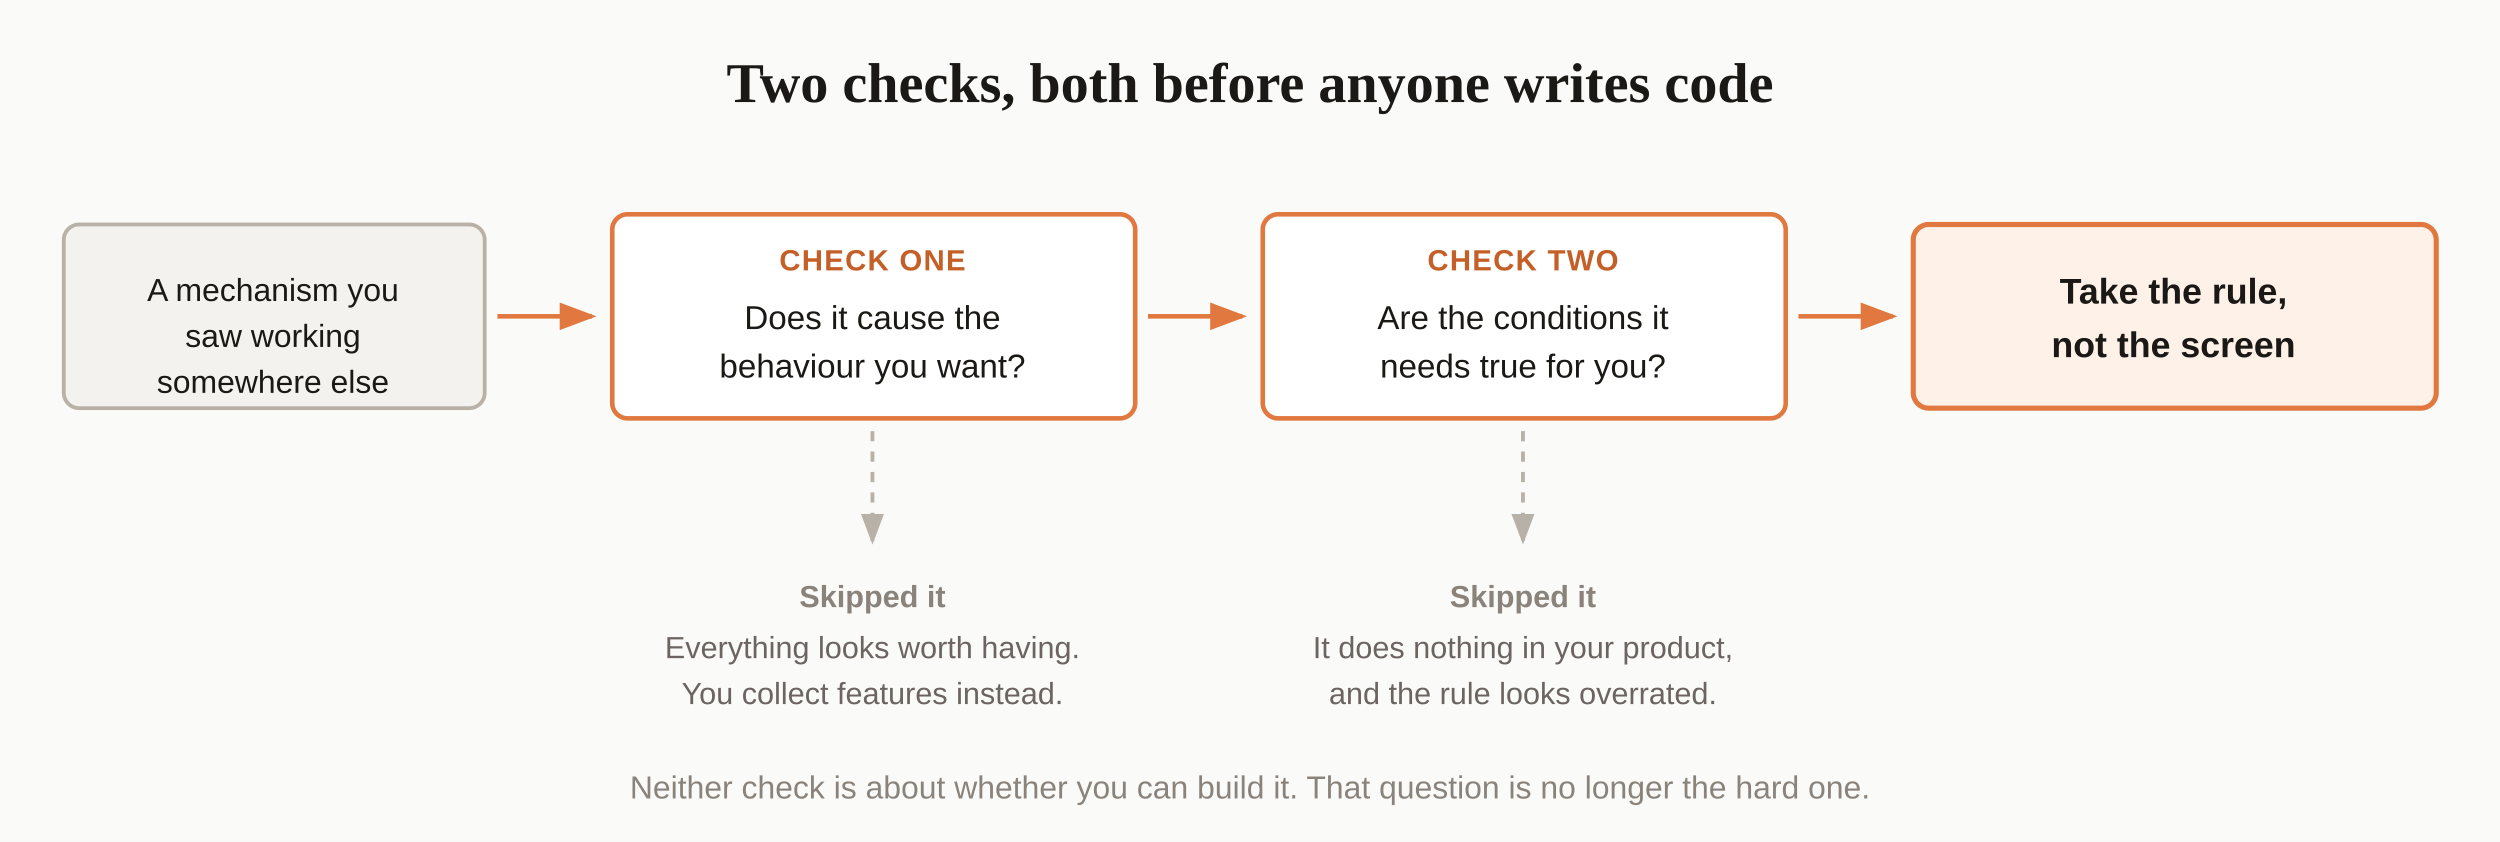
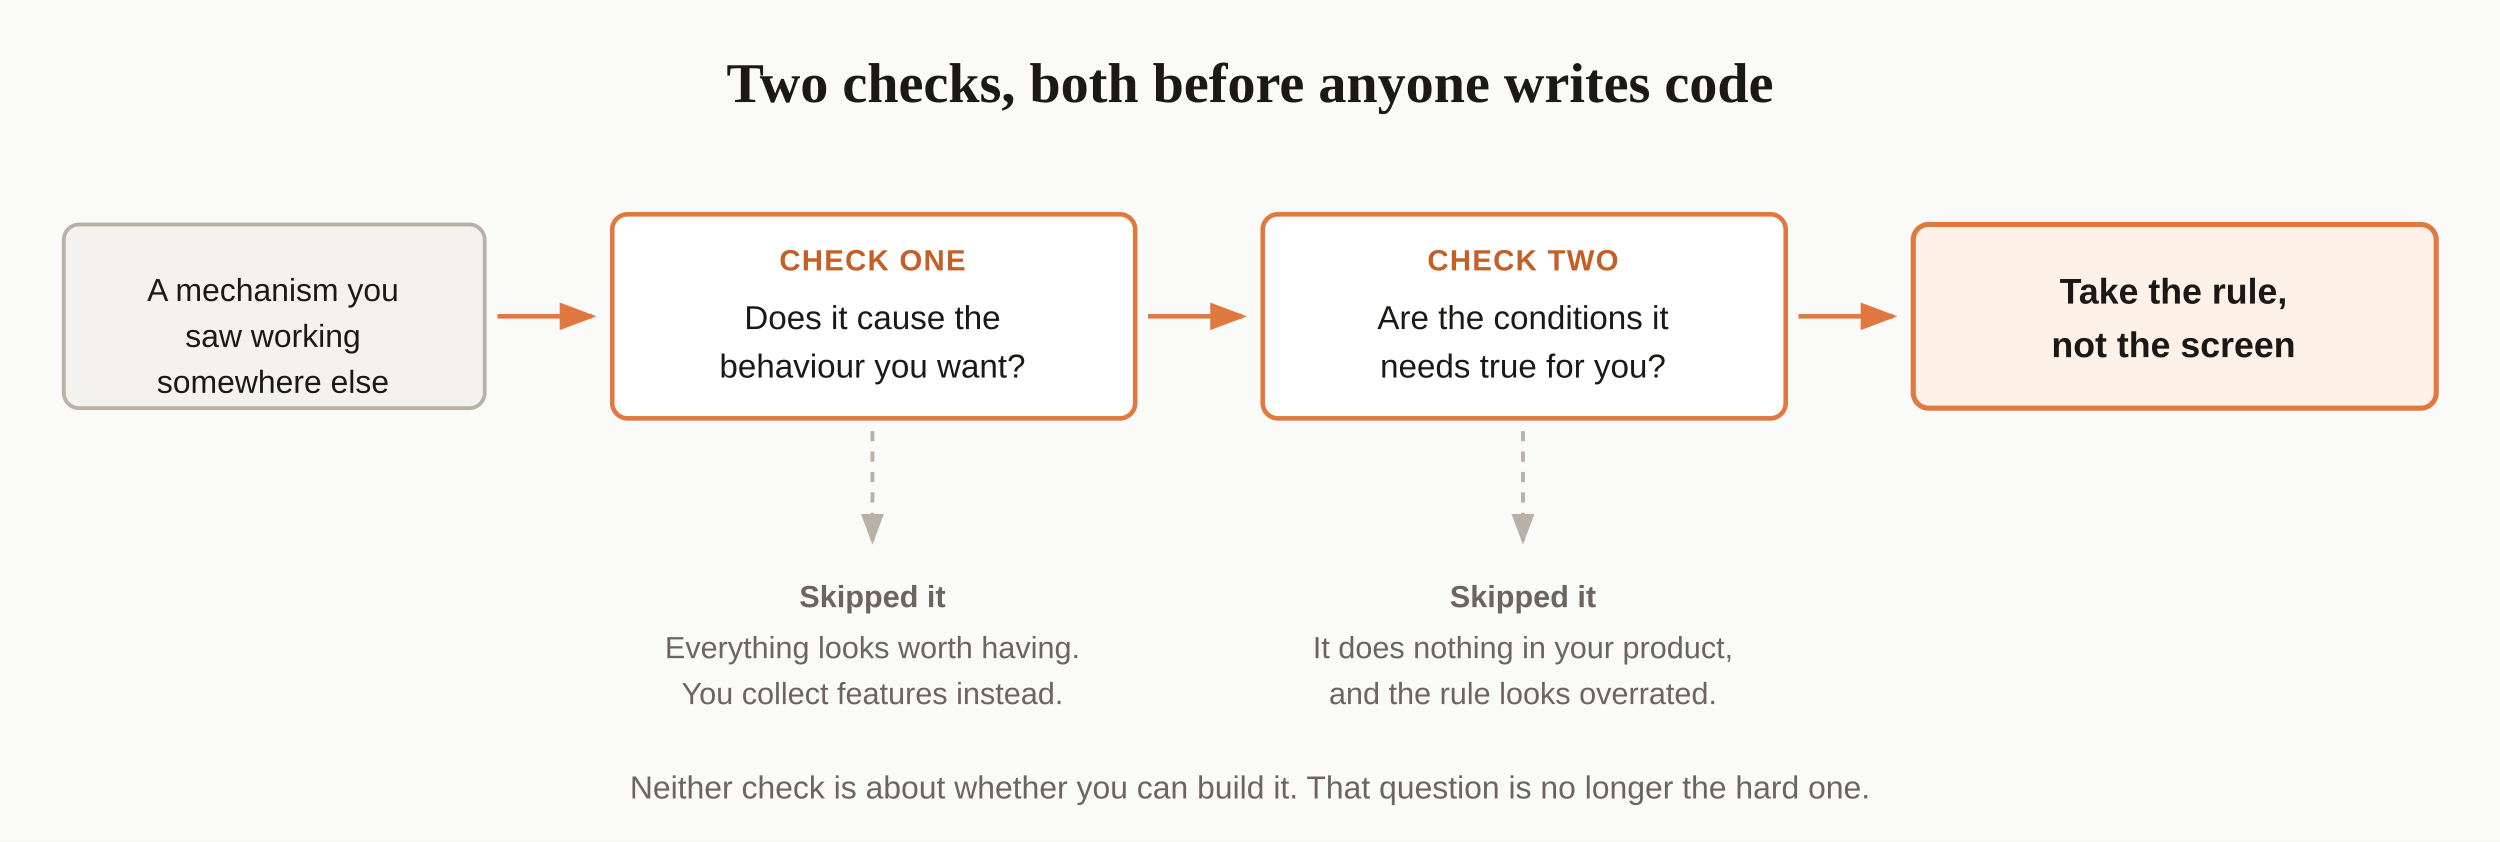
<svg xmlns="http://www.w3.org/2000/svg" viewBox="0 0 980 330" font-family="Georgia, 'Times New Roman', serif">
  <rect width="980" height="330" fill="#FAFAF8" />
  <text x="490" y="40" text-anchor="middle" font-size="22" font-weight="600" fill="#1A1916">Two checks, both before anyone writes code</text>
  <g font-family="Arial, sans-serif">
    <rect x="25" y="88" width="165" height="72" rx="6" fill="#F4F2EE" stroke="#B8B1A8" stroke-width="1.5" />
    <text x="107" y="118" text-anchor="middle" font-size="12.5" fill="#1A1916">A mechanism you</text>
    <text x="107" y="136" text-anchor="middle" font-size="12.5" fill="#1A1916">saw working</text>
    <text x="107" y="154" text-anchor="middle" font-size="12.5" fill="#1A1916">somewhere else</text>
    <path d="M195 124 L 232 124" stroke="#E07840" stroke-width="1.8" marker-end="url(#arrow2)" />
    <rect x="240" y="84" width="205" height="80" rx="6" fill="#FFF" stroke="#E07840" stroke-width="1.8" />
    <text x="342" y="106" text-anchor="middle" font-size="11.5" font-weight="700" fill="#c45f28" letter-spacing="0.5">CHECK ONE</text>
    <text x="342" y="129" text-anchor="middle" font-size="13" fill="#1A1916">Does it cause the</text>
    <text x="342" y="148" text-anchor="middle" font-size="13" fill="#1A1916">behaviour you want?</text>
    <path d="M450 124 L 487 124" stroke="#E07840" stroke-width="1.8" marker-end="url(#arrow2)" />
    <rect x="495" y="84" width="205" height="80" rx="6" fill="#FFF" stroke="#E07840" stroke-width="1.8" />
    <text x="597" y="106" text-anchor="middle" font-size="11.5" font-weight="700" fill="#c45f28" letter-spacing="0.5">CHECK TWO</text>
    <text x="597" y="129" text-anchor="middle" font-size="13" fill="#1A1916">Are the conditions it</text>
    <text x="597" y="148" text-anchor="middle" font-size="13" fill="#1A1916">needs true for you?</text>
    <path d="M705 124 L 742 124" stroke="#E07840" stroke-width="1.8" marker-end="url(#arrow2)" />
    <rect x="750" y="88" width="205" height="72" rx="6" fill="#FDF1E8" stroke="#E07840" stroke-width="2" />
    <text x="852" y="119" text-anchor="middle" font-size="14" font-weight="600" fill="#1A1916">Take the rule,</text>
    <text x="852" y="140" text-anchor="middle" font-size="14" font-weight="600" fill="#1A1916">not the screen</text>
    <path d="M342 169 L 342 212" stroke="#B8B1A8" stroke-width="1.5" stroke-dasharray="4,4" marker-end="url(#grayArrow2)" />
-     <text x="342" y="238" text-anchor="middle" font-size="12" font-weight="600" fill="#8A837B">Skipped it</text>
+     <text x="342" y="238" text-anchor="middle" font-size="12" font-weight="600" fill="#6B6460">Skipped it</text>
    <text x="342" y="258" text-anchor="middle" font-size="12" fill="#6B6460">Everything looks worth having.</text>
    <text x="342" y="276" text-anchor="middle" font-size="12" fill="#6B6460">You collect features instead.</text>
    <path d="M597 169 L 597 212" stroke="#B8B1A8" stroke-width="1.5" stroke-dasharray="4,4" marker-end="url(#grayArrow2)" />
-     <text x="597" y="238" text-anchor="middle" font-size="12" font-weight="600" fill="#8A837B">Skipped it</text>
+     <text x="597" y="238" text-anchor="middle" font-size="12" font-weight="600" fill="#6B6460">Skipped it</text>
    <text x="597" y="258" text-anchor="middle" font-size="12" fill="#6B6460">It does nothing in your product,</text>
    <text x="597" y="276" text-anchor="middle" font-size="12" fill="#6B6460">and the rule looks overrated.</text>
  </g>
-   <text x="490" y="313" text-anchor="middle" font-size="12.5" fill="#8A837B" font-family="Arial, sans-serif">Neither check is about whether you can build it. That question is no longer the hard one.</text>
+   <text x="490" y="313" text-anchor="middle" font-size="12.5" fill="#6B6460" font-family="Arial, sans-serif">Neither check is about whether you can build it. That question is no longer the hard one.</text>
  <defs>
    <marker id="arrow2" markerWidth="9" markerHeight="9" refX="7" refY="3" orient="auto">
      <path d="M0,0 L0,6 L8,3 z" fill="#E07840" />
    </marker>
    <marker id="grayArrow2" markerWidth="9" markerHeight="9" refX="7" refY="3" orient="auto">
      <path d="M0,0 L0,6 L8,3 z" fill="#B8B1A8" />
    </marker>
  </defs>
</svg>
